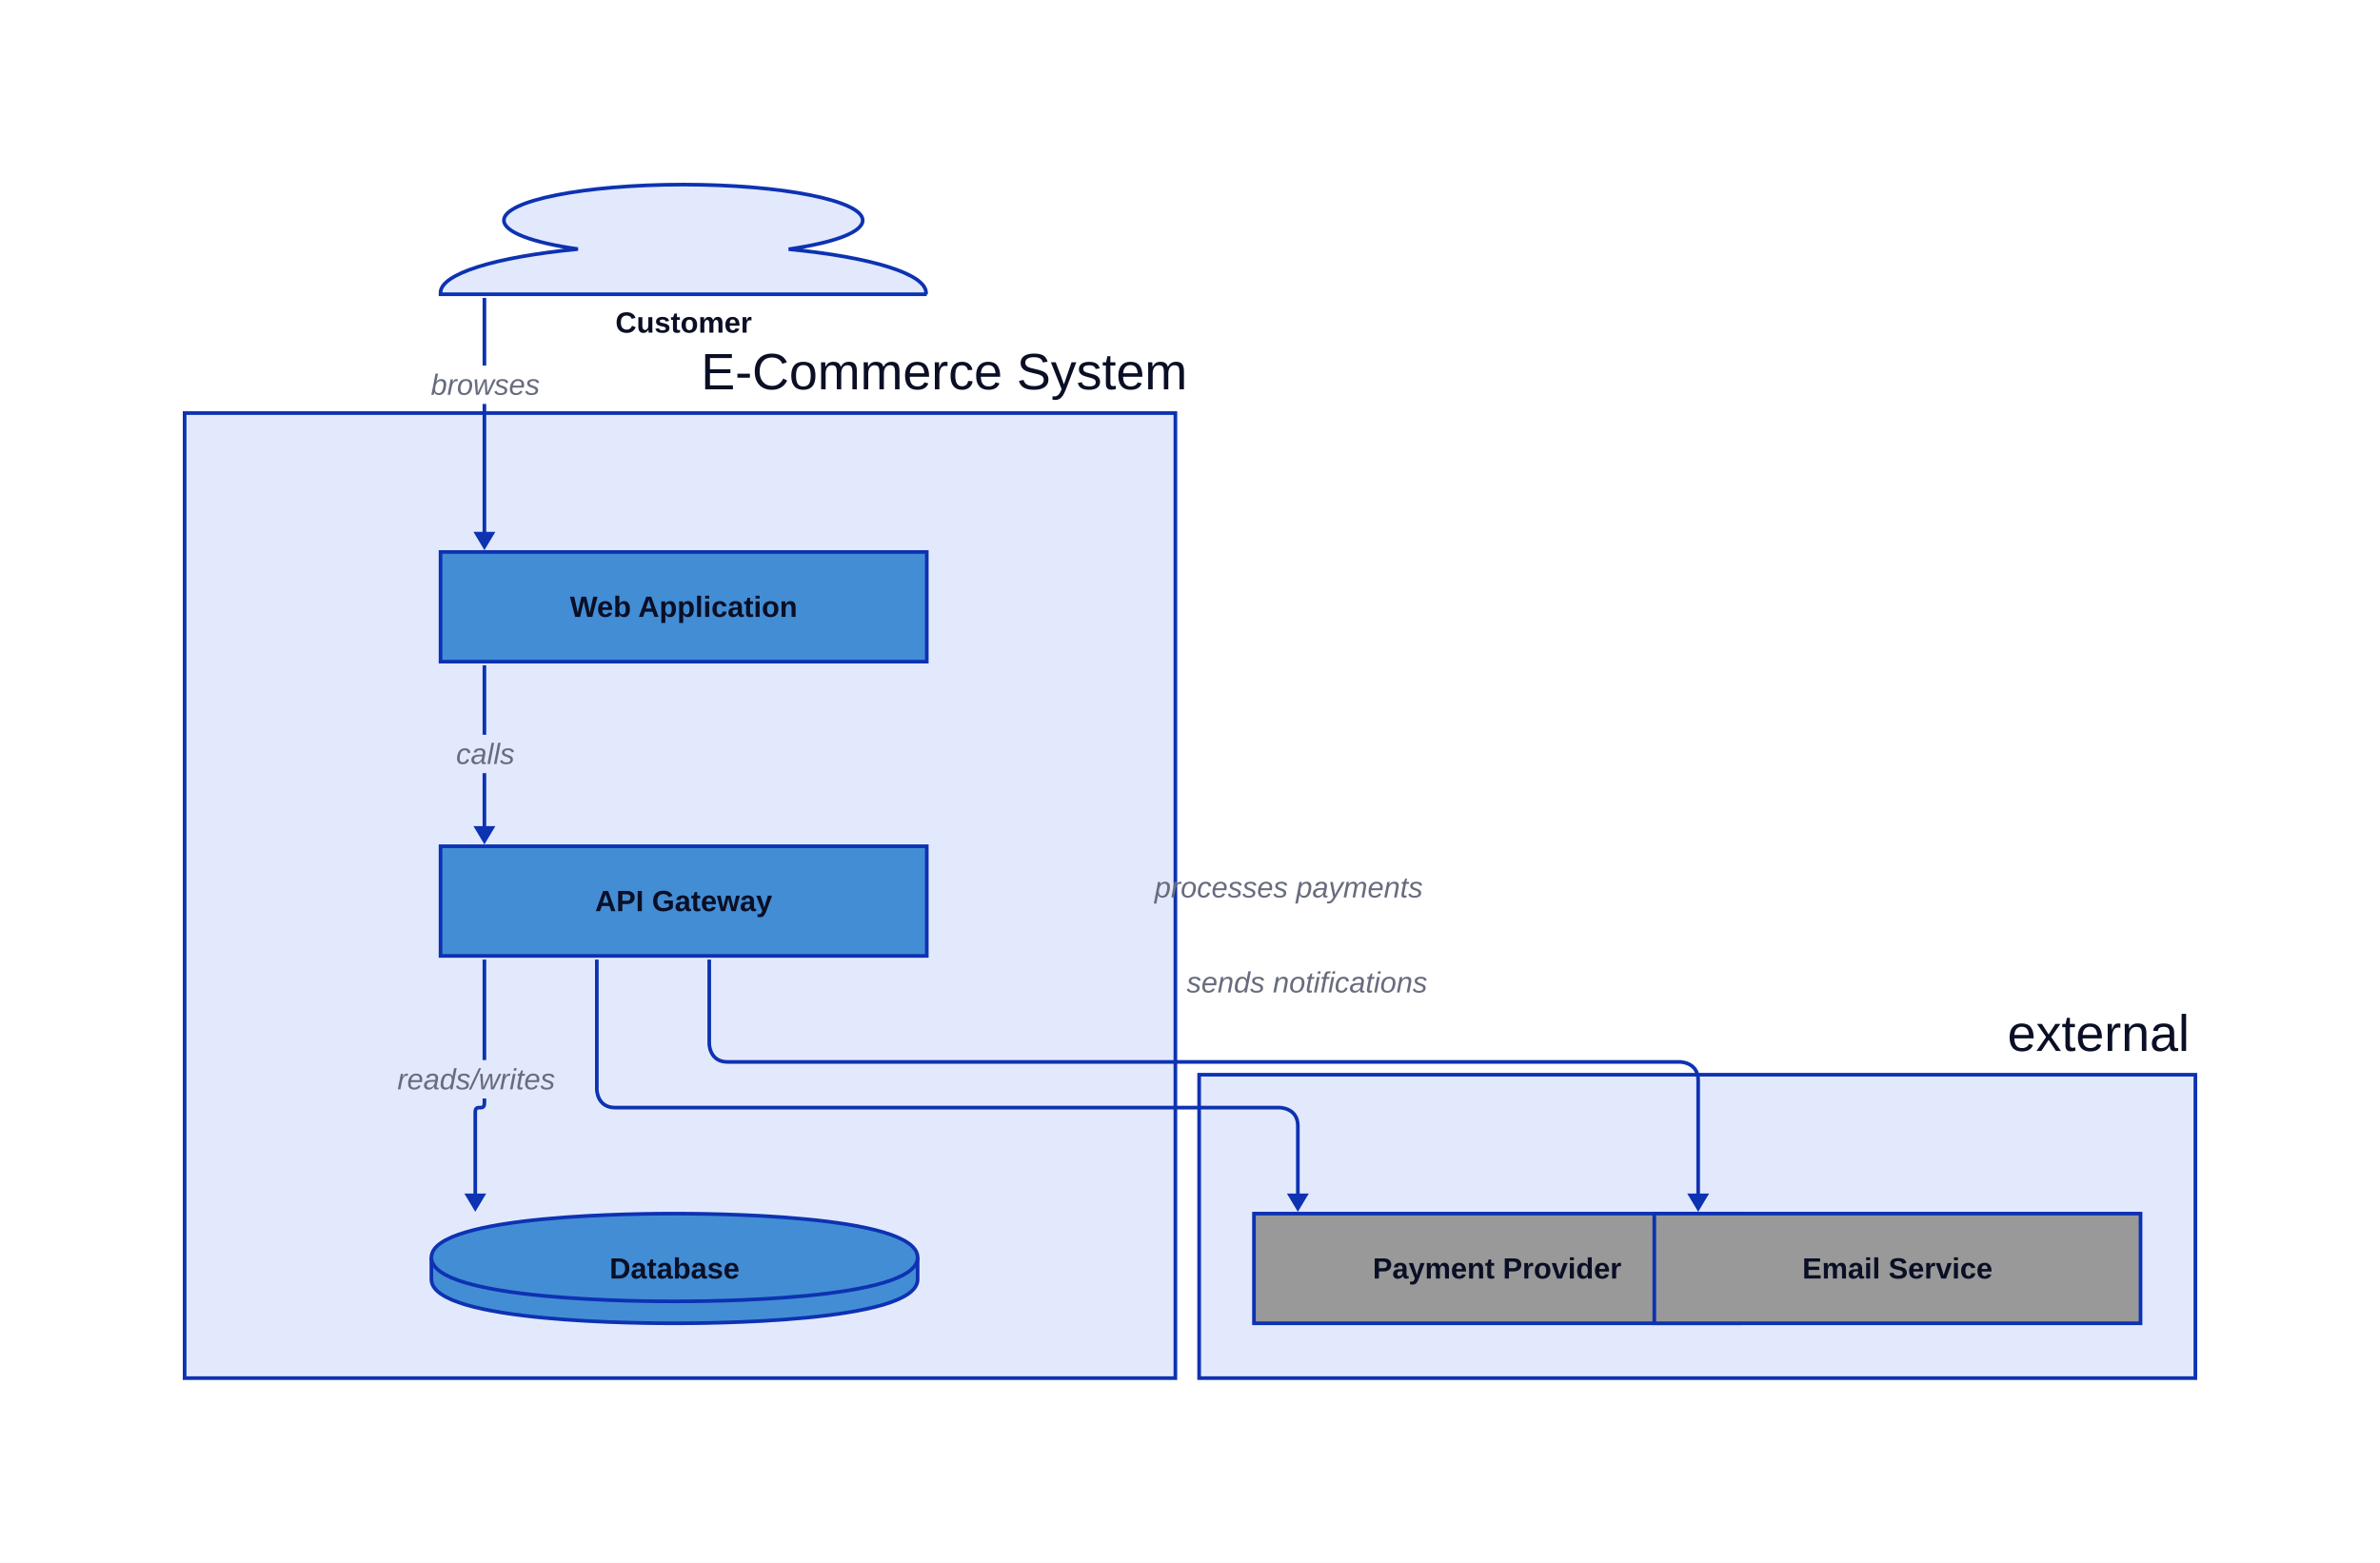
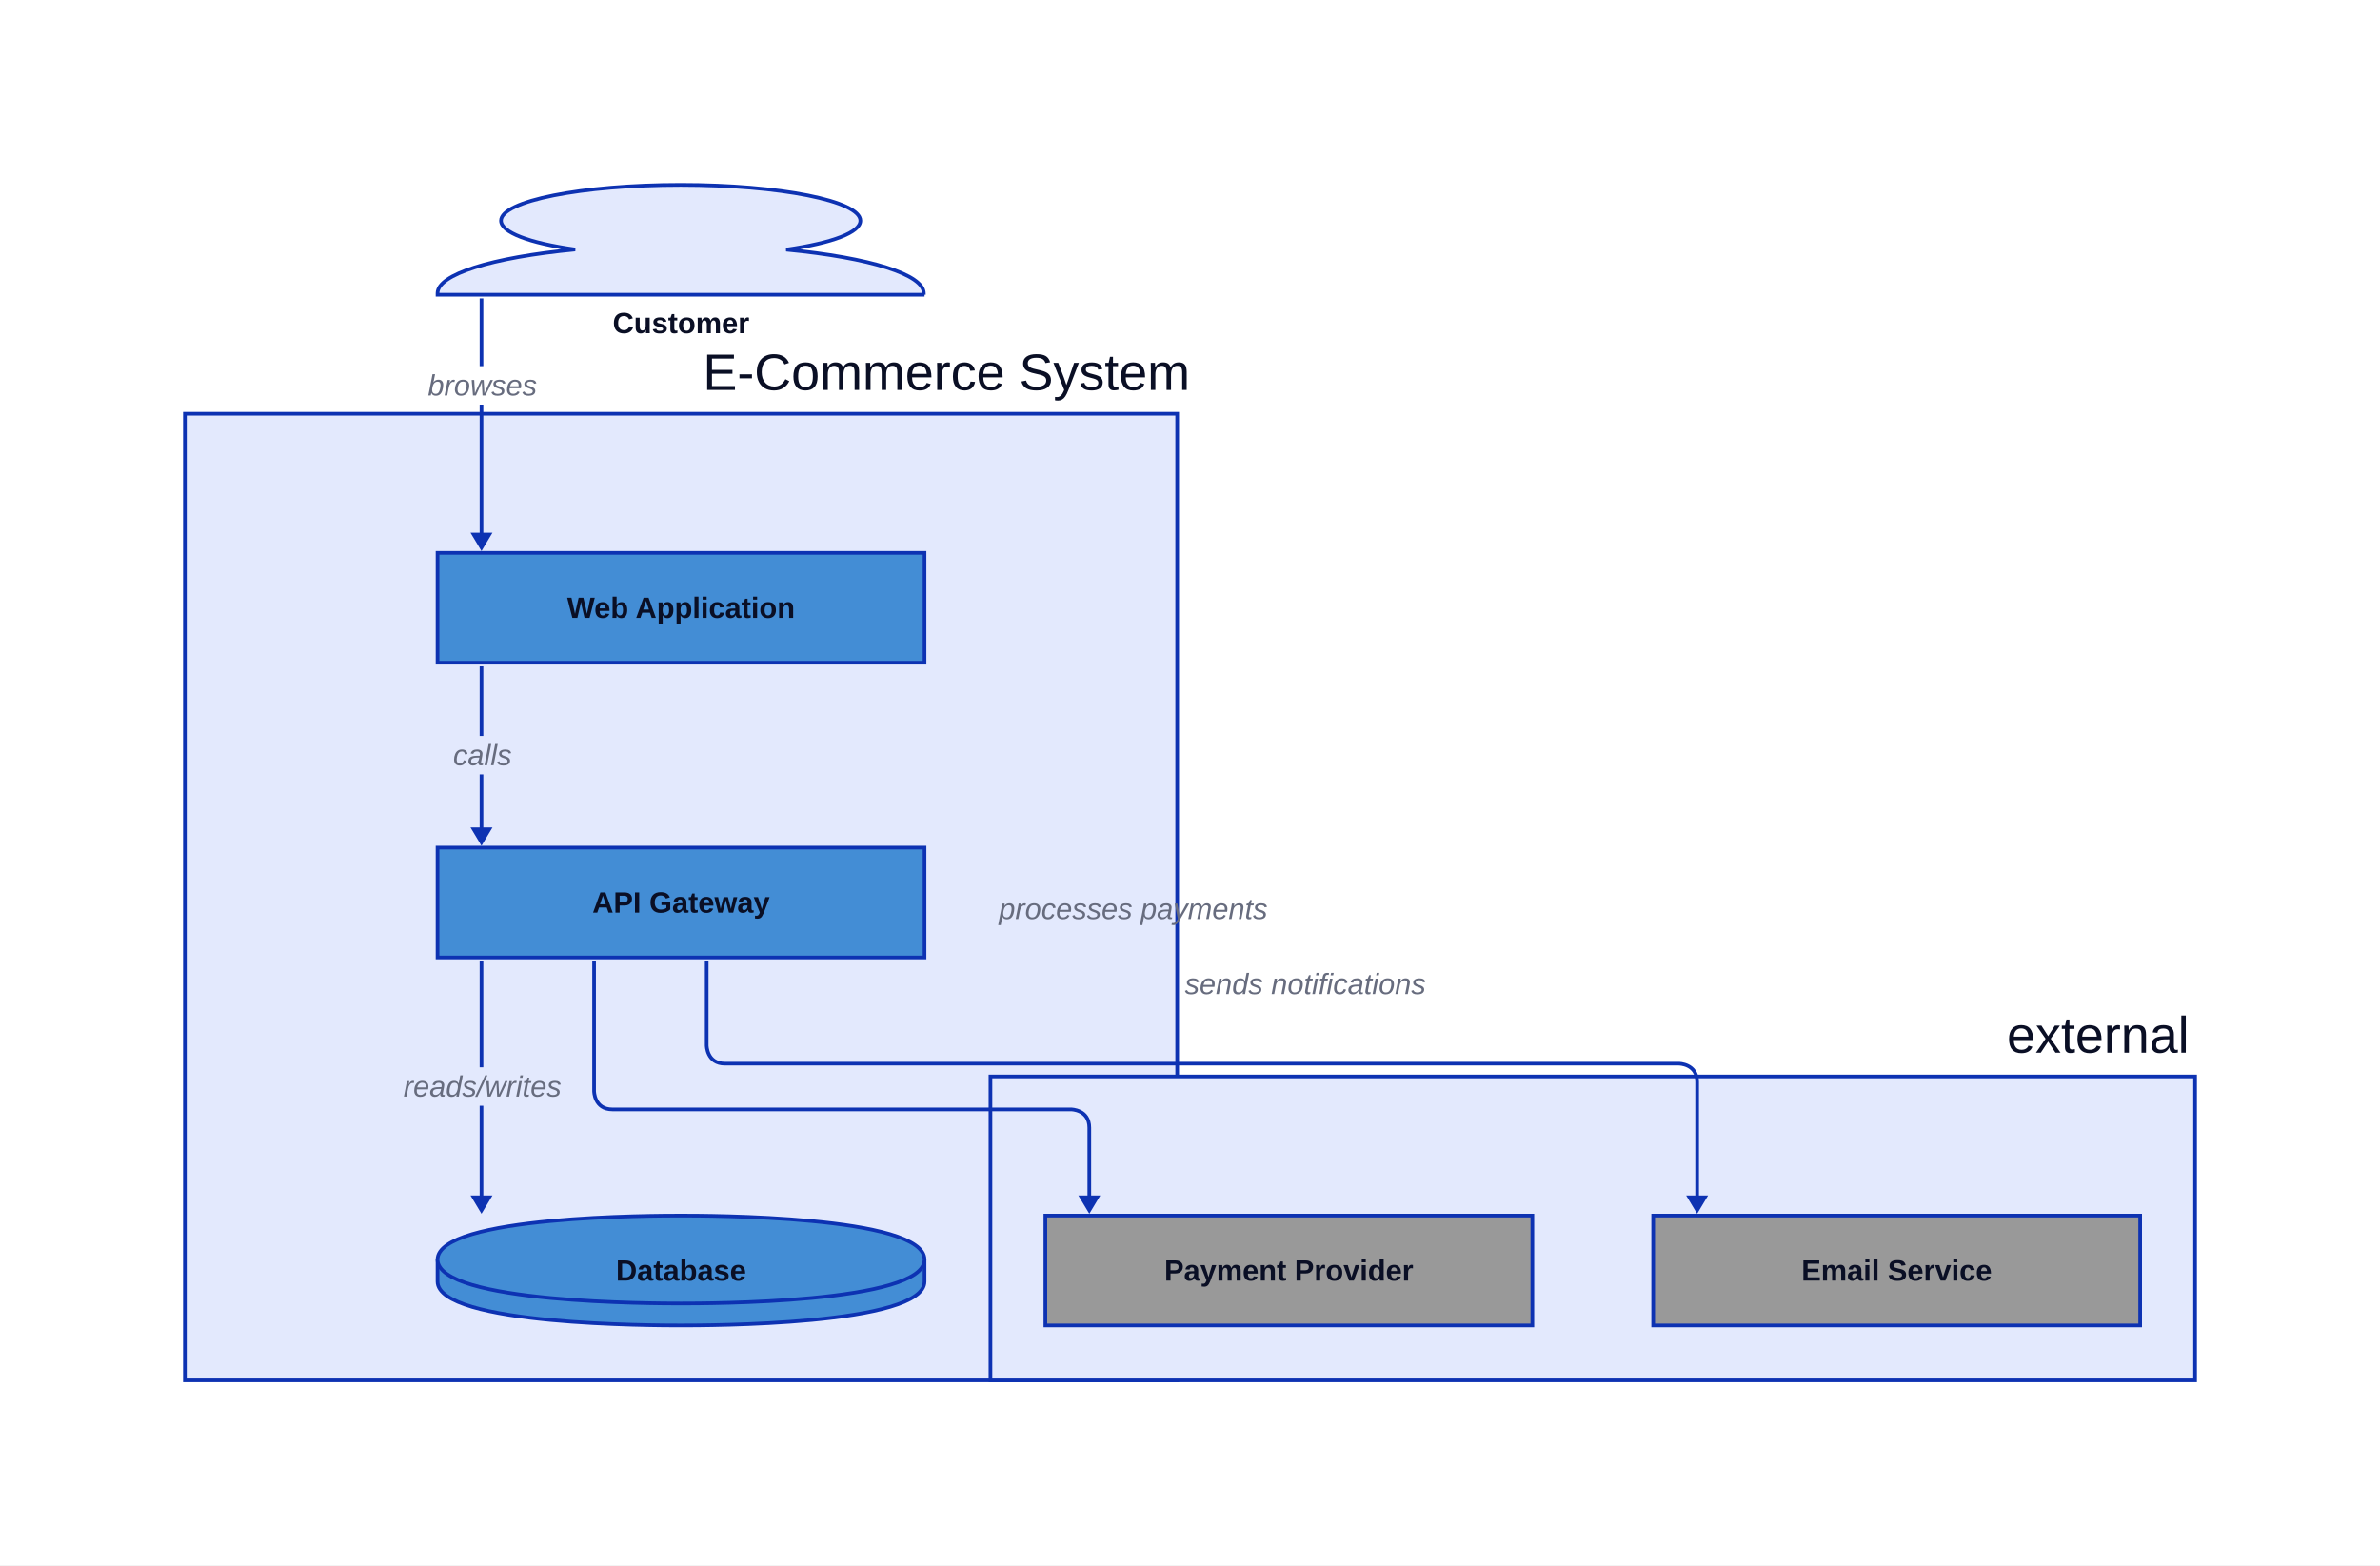
- <svg xmlns="http://www.w3.org/2000/svg" width="1302" height="855" viewBox="-201 -101 1302 855" data-d2-version="0.2.0" class="d2-1716521580 d2-svg">
+ <svg xmlns="http://www.w3.org/2000/svg" width="1300" height="855" viewBox="-199 -101 1300 855" data-d2-version="0.2.0" class="d2-1716521580 d2-svg">
  <defs>
-     <mask id="edge-label-mask" maskUnits="userSpaceOnUse" x="-201" y="-101" width="1302" height="855">
-       <rect x="-201" y="-101" width="1302" height="855" fill="white" />
+     <mask id="edge-label-mask" maskUnits="userSpaceOnUse" x="-199" y="-101" width="1300" height="855">
+       <rect x="-199" y="-101" width="1300" height="855" fill="white" />
      <rect x="35" y="99" width="59" height="21" fill="black" />
      <rect x="47" y="301" width="35" height="21" fill="black" />
-       <rect x="16" y="479" width="87" height="21" fill="black" />
-       <rect x="435" y="374" width="138" height="21" fill="black" />
+       <rect x="21" y="482" width="87" height="21" fill="black" />
+       <rect x="351" y="385" width="138" height="21" fill="black" />
      <rect x="450" y="426" width="128" height="21" fill="black" />
    </mask>
    <marker id="mk-161592640" markerWidth="10" markerHeight="12" refX="7" refY="6" viewBox="0 0 10 12" orient="auto" markerUnits="userSpaceOnUse">
      <polygon points="0,0 10,6 0,12" fill="#0D32B2" stroke-width="2" />
    </marker>
  </defs>
-   <rect x="-201" y="-101" width="1302" height="855" rx="0" fill="#FFFFFF" stroke-width="0" />
+   <rect x="-199" y="-101" width="1300" height="855" rx="0" fill="#FFFFFF" stroke-width="0" />
  <g id="base-layer">
-     <rect x="-100" y="125" width="542" height="528" fill="#E3E9FD" stroke="#0D32B2" stroke-width="2" rx="0" ry="0" />
-     <rect x="455" y="487" width="545" height="166" fill="#E3E9FD" stroke="#0D32B2" stroke-width="2" rx="0" ry="0" />
+     <rect x="-98" y="125" width="542" height="528" fill="#E3E9FD" stroke="#0D32B2" stroke-width="2" rx="0" ry="0" />
+     <rect x="342" y="487" width="658" height="166" fill="#E3E9FD" stroke="#0D32B2" stroke-width="2" rx="0" ry="0" />
    <path d="M 306 60 H 40 v -0.853 c 0 -10.233 29.209 -19.457 75.165 -23.876 C 89.851 31.705 74.662 25.891 74.662 19.535 C 74.662 8.76 118.671 0 172.805 0 c 54.135 0 98.143 8.76 98.143 19.535 c 0 6.357 -14.799 12.093 -40.504 15.814 c 45.956 4.419 75.165 13.643 75.165 23.876 v 0.775 Z" fill="#E3E9FD" stroke="#0D32B2" stroke-width="2" />
    <rect x="40" y="201" width="266" height="60" fill="#438DD5" stroke="#0D32B2" stroke-width="2" rx="0" ry="0" />
    <rect x="40" y="362" width="266" height="60" fill="#438DD5" stroke="#0D32B2" stroke-width="2" rx="0" ry="0" />
-     <path d="M 35 587 C 35 563 154.7 563 168 563 C 181.3 563 301 563 301 587 L 301 599 C 301 623 181.3 623 168 623 C 154.7 623 35 623 35 599 L 35 587 Z" fill="#438DD5" stroke="#0D32B2" stroke-width="2" />
-     <path d="M 35 587 C 35 611 154.7 611 168 611 C 181.3 611 301 611 301 587" fill="#438DD5" stroke="#0D32B2" stroke-width="2" />
-     <rect x="485" y="563" width="266" height="60" fill="#999999" stroke="#0D32B2" stroke-width="2" rx="0" ry="0" />
+     <path d="M 40 587 C 40 563 159.7 563 173 563 C 186.3 563 306 563 306 587 L 306 599 C 306 623 186.3 623 173 623 C 159.7 623 40 623 40 599 L 40 587 Z" fill="#438DD5" stroke="#0D32B2" stroke-width="2" />
+     <path d="M 40 587 C 40 611 159.7 611 173 611 C 186.3 611 306 611 306 587" fill="#438DD5" stroke="#0D32B2" stroke-width="2" />
+     <rect x="372" y="563" width="266" height="60" fill="#999999" stroke="#0D32B2" stroke-width="2" rx="0" ry="0" />
    <rect x="704" y="563" width="266" height="60" fill="#999999" stroke="#0D32B2" stroke-width="2" rx="0" ry="0" />
    <path d="M 64 62 L 64 197" fill="none" stroke="#0D32B2" stroke-width="2" marker-end="url(#mk-161592640)" mask="url(#edge-label-mask)" />
    <text x="64.5" y="115" text-anchor="middle" dominant-baseline="alphabetic" font-family="Arial, sans-serif" font-size="16" style="fill: #676C7E; font-style: italic">browses</text>
    <path d="M 64 263 L 64 358" fill="none" stroke="#0D32B2" stroke-width="2" marker-end="url(#mk-161592640)" mask="url(#edge-label-mask)" />
    <text x="64.5" y="317" text-anchor="middle" dominant-baseline="alphabetic" font-family="Arial, sans-serif" font-size="16" style="fill: #676C7E; font-style: italic">calls</text>
-     <path d="M 64 424 L 64 502.5 C 64 507.5 59 502.5 59 507.5 L 59 559" fill="none" stroke="#0D32B2" stroke-width="2" marker-end="url(#mk-161592640)" mask="url(#edge-label-mask)" />
-     <text x="59.5" y="495" text-anchor="middle" dominant-baseline="alphabetic" font-family="Arial, sans-serif" font-size="16" style="fill: #676C7E; font-style: italic">reads/writes</text>
-     <path d="M 125.5 424 L 125.5 495 S 125.5 505 135.5 505 L 499 505 S 509 505 509 515 L 509 559" fill="none" stroke="#0D32B2" stroke-width="2" marker-end="url(#mk-161592640)" mask="url(#edge-label-mask)" />
-     <text x="504" y="390" text-anchor="middle" dominant-baseline="alphabetic" font-family="Arial, sans-serif" font-size="16" style="fill: #676C7E; font-style: italic">processes payments</text>
+     <path d="M 64 424 L 64 559" fill="none" stroke="#0D32B2" stroke-width="2" marker-end="url(#mk-161592640)" mask="url(#edge-label-mask)" />
+     <text x="64.5" y="498" text-anchor="middle" dominant-baseline="alphabetic" font-family="Arial, sans-serif" font-size="16" style="fill: #676C7E; font-style: italic">reads/writes</text>
+     <path d="M 125.5 424 L 125.5 495 S 125.5 505 135.5 505 L 386 505 S 396 505 396 515 L 396 559" fill="none" stroke="#0D32B2" stroke-width="2" marker-end="url(#mk-161592640)" mask="url(#edge-label-mask)" />
+     <text x="420" y="401" text-anchor="middle" dominant-baseline="alphabetic" font-family="Arial, sans-serif" font-size="16" style="fill: #676C7E; font-style: italic">processes payments</text>
    <path d="M 187 424 L 187 470 S 187 480 197 480 L 718 480 S 728 480 728 490 L 728 559" fill="none" stroke="#0D32B2" stroke-width="2" marker-end="url(#mk-161592640)" mask="url(#edge-label-mask)" />
    <text x="514" y="442" text-anchor="middle" dominant-baseline="alphabetic" font-family="Arial, sans-serif" font-size="16" style="fill: #676C7E; font-style: italic">sends notifications</text>
-     <text x="315.5" y="112" text-anchor="middle" dominant-baseline="alphabetic" font-family="Arial, sans-serif" font-size="28" style="fill: #0A0F25">E-Commerce System</text>
+     <text x="318" y="112" text-anchor="middle" dominant-baseline="alphabetic" font-family="Arial, sans-serif" font-size="28" style="fill: #0A0F25">E-Commerce System</text>
    <text x="947" y="474" text-anchor="middle" dominant-baseline="alphabetic" font-family="Arial, sans-serif" font-size="28" style="fill: #0A0F25">external</text>
    <text x="173" y="81" text-anchor="middle" dominant-baseline="alphabetic" font-family="Arial, sans-serif" font-size="16" style="fill: #0A0F25; font-weight: 700">Customer</text>
    <text x="173" y="236.5" text-anchor="middle" dominant-baseline="alphabetic" font-family="Arial, sans-serif" font-size="16" style="fill: #0A0F25; font-weight: 700">Web Application</text>
    <text x="173" y="397.5" text-anchor="middle" dominant-baseline="alphabetic" font-family="Arial, sans-serif" font-size="16" style="fill: #0A0F25; font-weight: 700">API Gateway</text>
-     <text x="168" y="598.5" text-anchor="middle" dominant-baseline="alphabetic" font-family="Arial, sans-serif" font-size="16" style="fill: #0A0F25; font-weight: 700">Database</text>
-     <text x="618" y="598.5" text-anchor="middle" dominant-baseline="alphabetic" font-family="Arial, sans-serif" font-size="16" style="fill: #0A0F25; font-weight: 700">Payment Provider</text>
+     <text x="173" y="598.5" text-anchor="middle" dominant-baseline="alphabetic" font-family="Arial, sans-serif" font-size="16" style="fill: #0A0F25; font-weight: 700">Database</text>
+     <text x="505" y="598.5" text-anchor="middle" dominant-baseline="alphabetic" font-family="Arial, sans-serif" font-size="16" style="fill: #0A0F25; font-weight: 700">Payment Provider</text>
    <text x="837" y="598.5" text-anchor="middle" dominant-baseline="alphabetic" font-family="Arial, sans-serif" font-size="16" style="fill: #0A0F25; font-weight: 700">Email Service</text>
  </g>
</svg>
